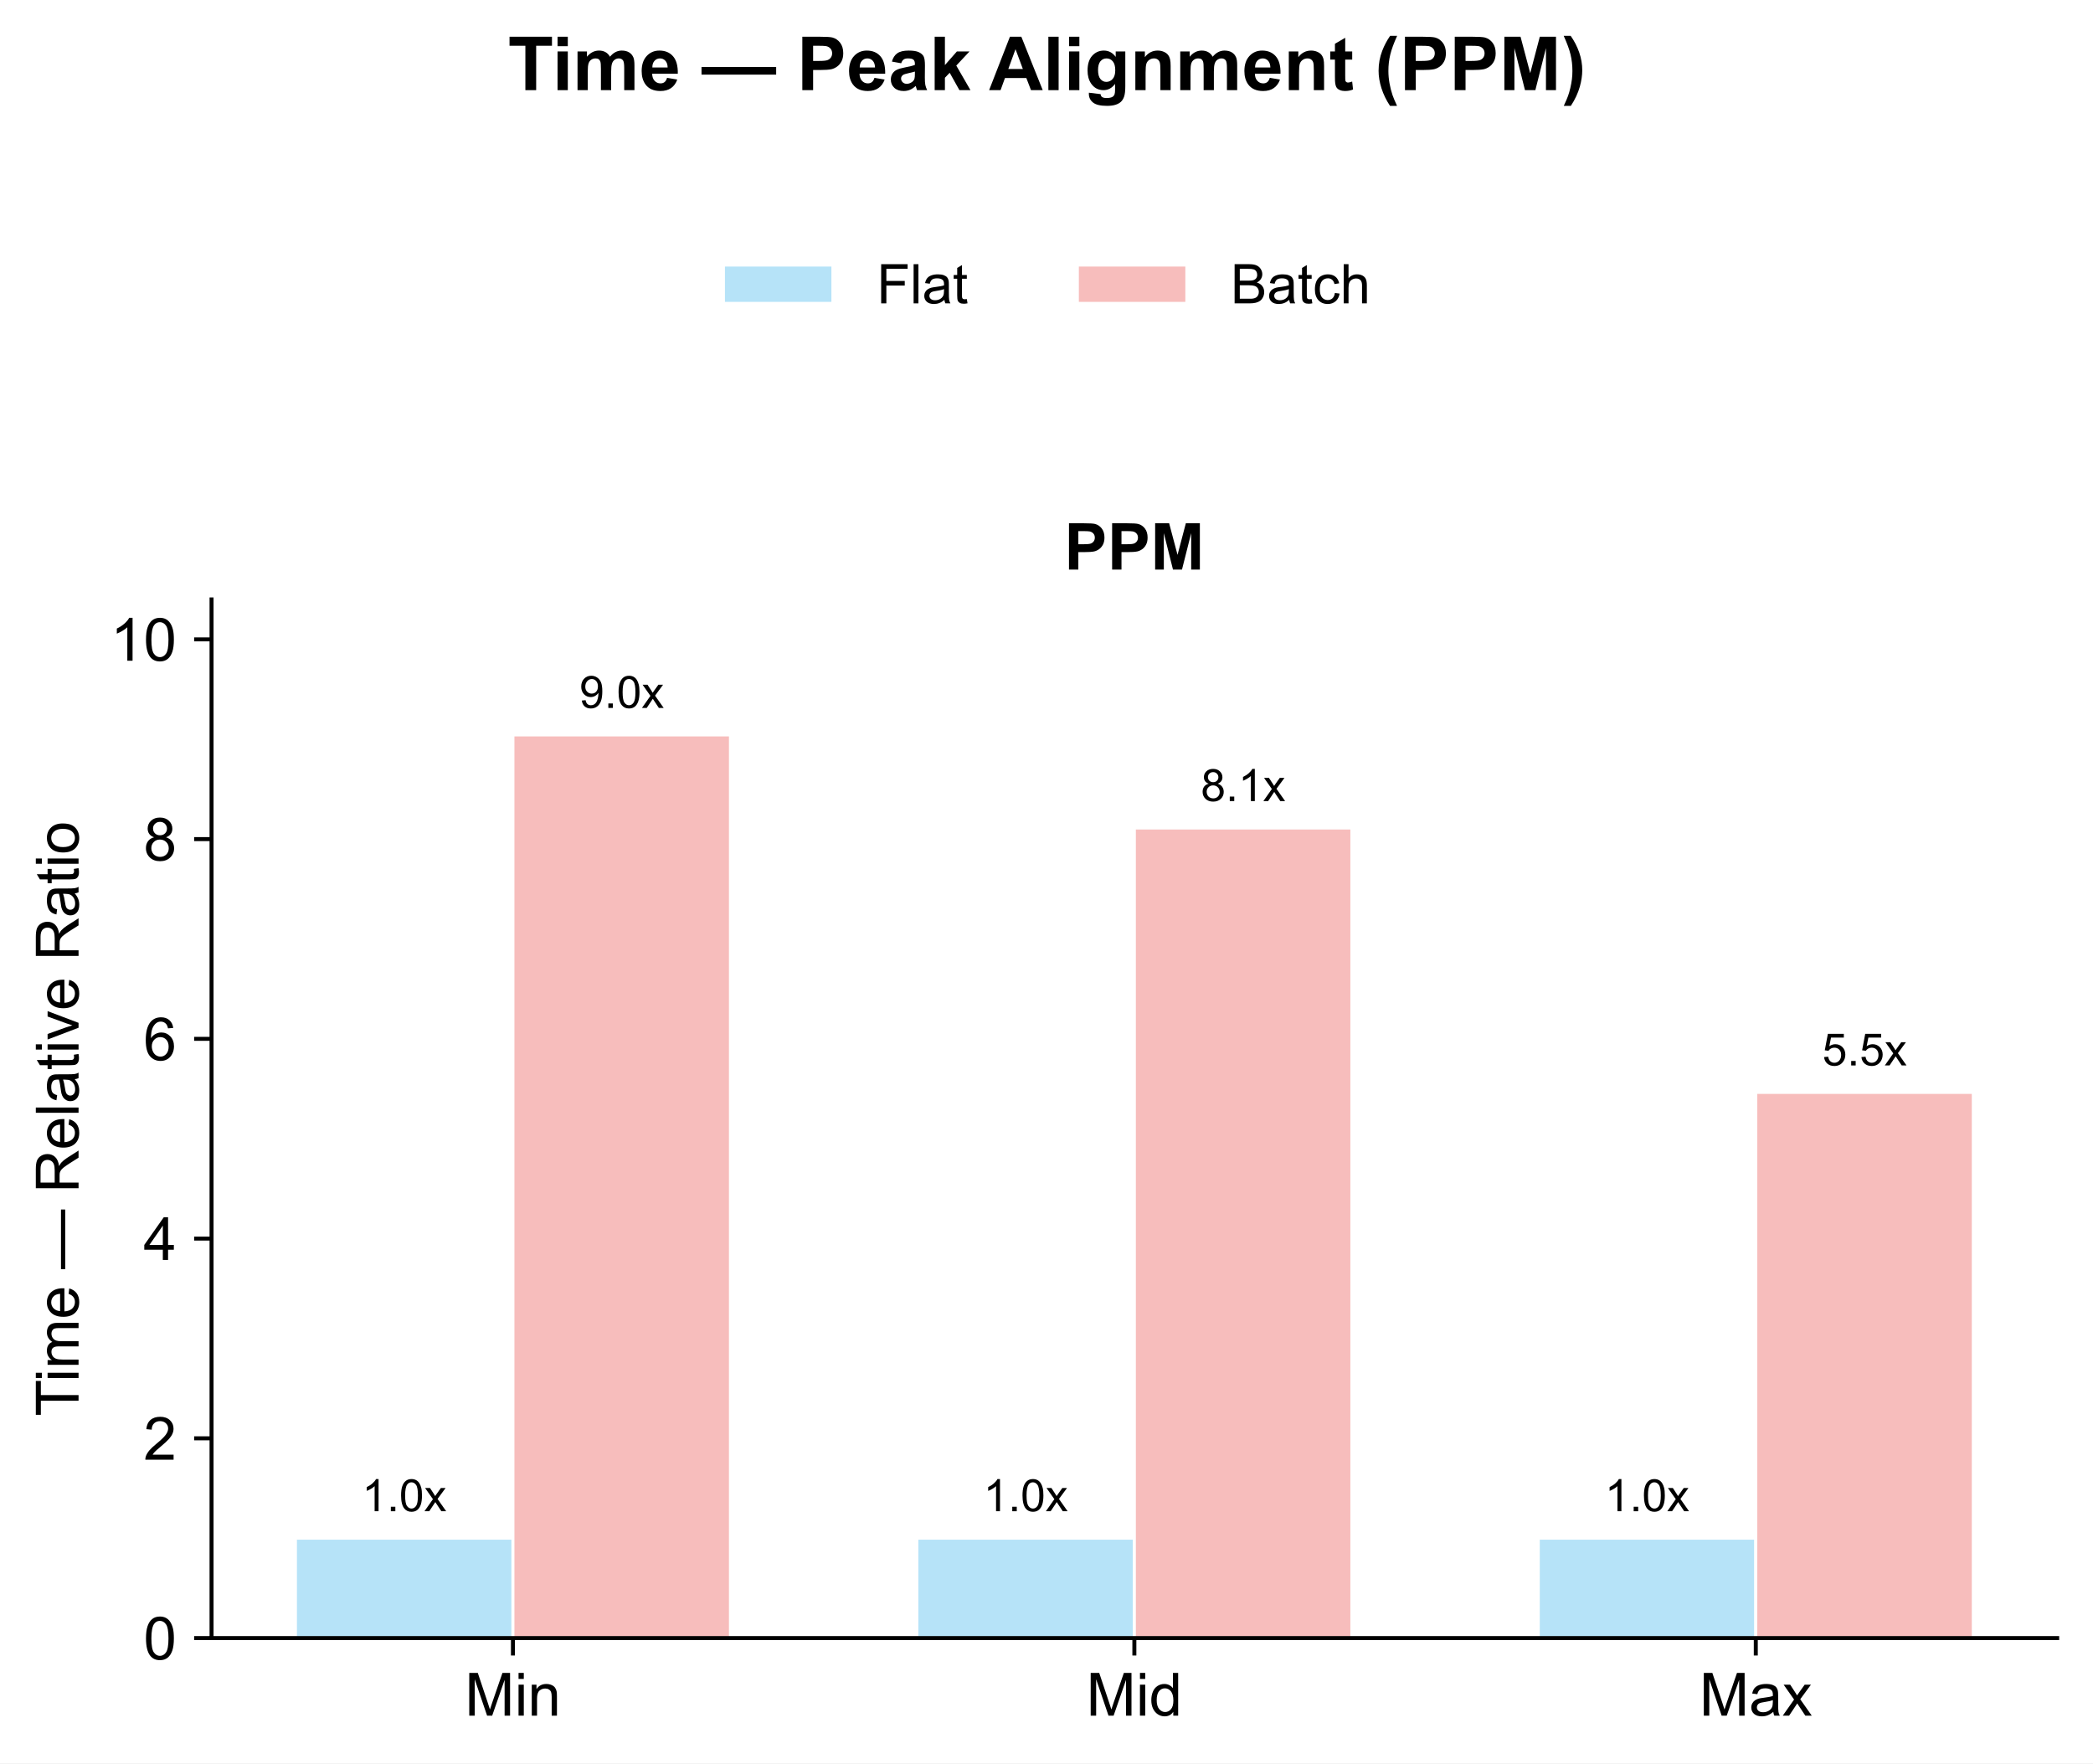
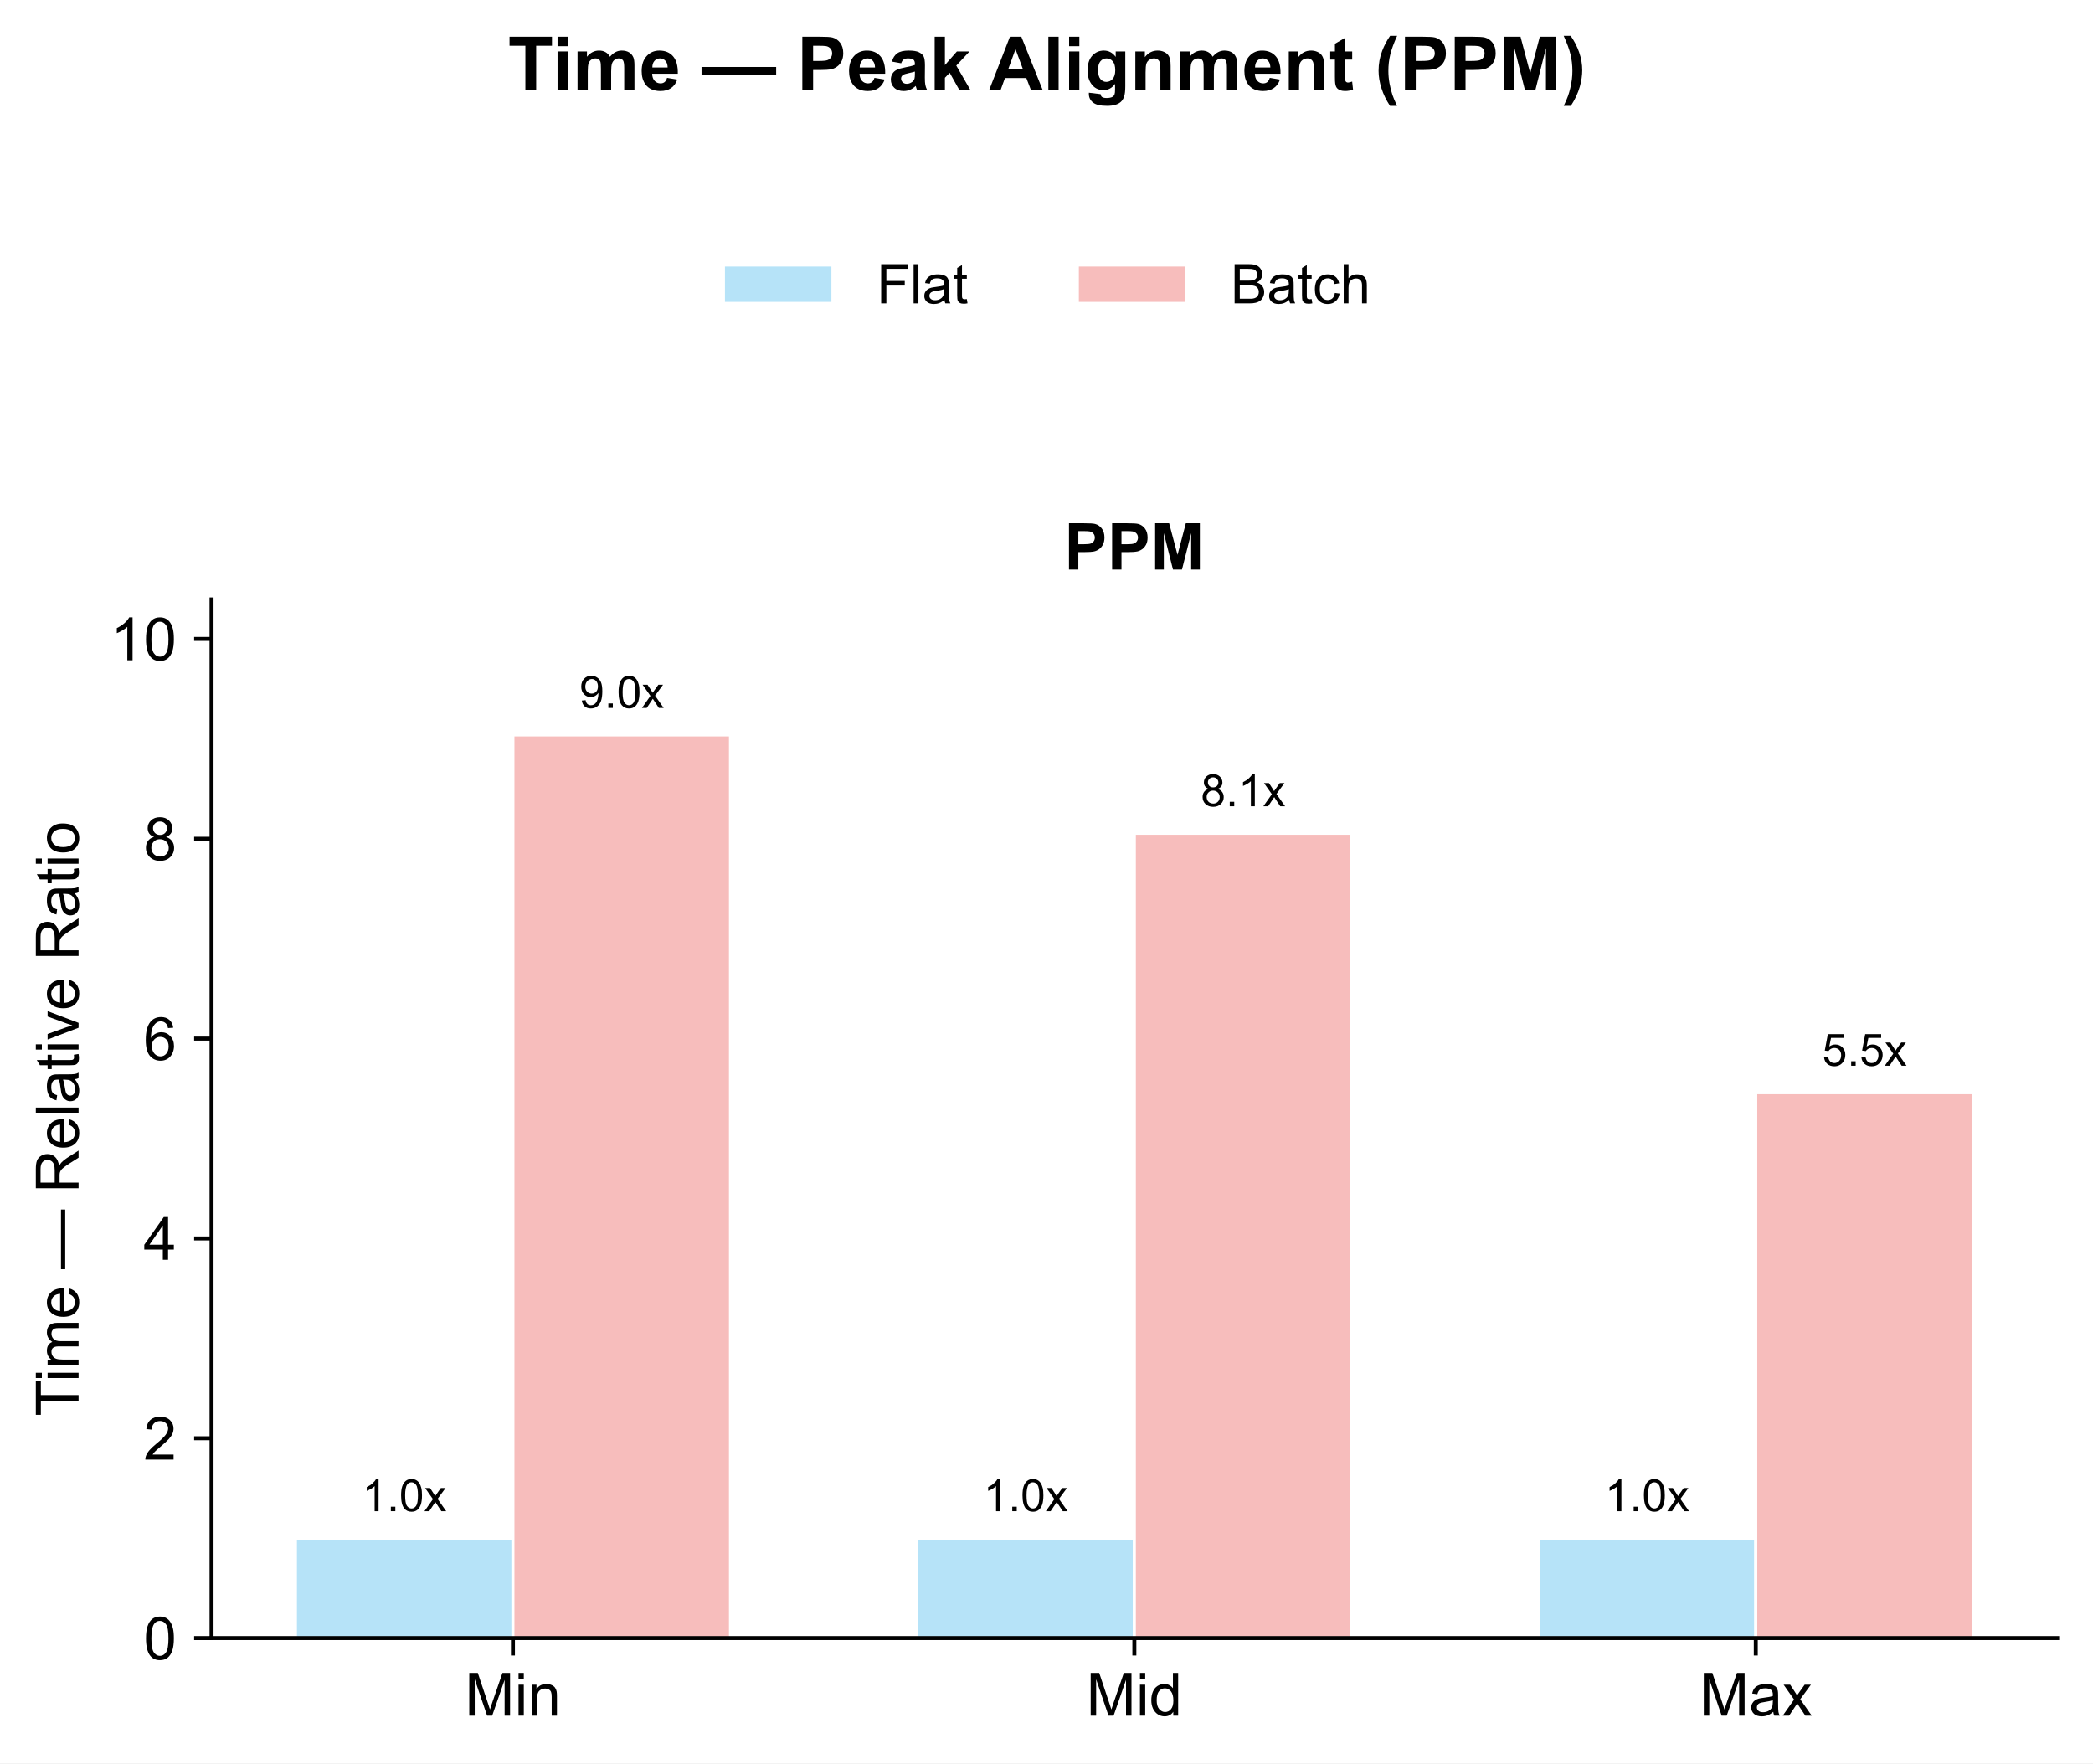
<svg xmlns="http://www.w3.org/2000/svg" xmlns:xlink="http://www.w3.org/1999/xlink" width="420.681pt" height="354.414pt" viewBox="0 0 420.681 354.414" version="1.1">
  <defs>
    <style type="text/css">*{stroke-linejoin: round; stroke-linecap: butt}</style>
  </defs>
  <g id="figure_1">
    <g id="patch_1">
      <path d="M 0 354.414  L 420.681 354.414  L 420.681 0  L 0 0  z " style="fill: #ffffff" />
    </g>
    <g id="axes_1">
      <g id="patch_2">
        <path d="M 42.521 329.24  L 413.481 329.24  L 413.481 120.48  L 42.521 120.48  z " style="fill: #ffffff" />
      </g>
      <g id="patch_3">
-         <path d="M 59.382 329.24  L 103.098 329.24  L 103.098 309.167  L 59.382 309.167  z " clip-path="url(#p7bfd9e60dd)" style="fill: #b6e3f8; stroke: #ffffff; stroke-width: 0.6; stroke-linejoin: miter" />
+         <path d="M 59.382 329.24  L 103.098 329.24  L 103.098 309.158  L 59.382 309.158  z " clip-path="url(#pc6e55308ce)" style="fill: #b6e3f8; stroke: #ffffff; stroke-width: 0.6; stroke-linejoin: miter" />
      </g>
      <g id="patch_4">
-         <path d="M 184.285 329.24  L 228.001 329.24  L 228.001 309.167  L 184.285 309.167  z " clip-path="url(#p7bfd9e60dd)" style="fill: #b6e3f8; stroke: #ffffff; stroke-width: 0.6; stroke-linejoin: miter" />
+         <path d="M 184.285 329.24  L 228.001 329.24  L 228.001 309.158  L 184.285 309.158  z " clip-path="url(#pc6e55308ce)" style="fill: #b6e3f8; stroke: #ffffff; stroke-width: 0.6; stroke-linejoin: miter" />
      </g>
      <g id="patch_5">
-         <path d="M 309.187 329.24  L 352.903 329.24  L 352.903 309.167  L 309.187 309.167  z " clip-path="url(#p7bfd9e60dd)" style="fill: #b6e3f8; stroke: #ffffff; stroke-width: 0.6; stroke-linejoin: miter" />
+         <path d="M 309.187 329.24  L 352.903 329.24  L 352.903 309.158  L 309.187 309.158  z " clip-path="url(#pc6e55308ce)" style="fill: #b6e3f8; stroke: #ffffff; stroke-width: 0.6; stroke-linejoin: miter" />
      </g>
      <g id="patch_6">
-         <path d="M 103.098 329.24  L 146.814 329.24  L 146.814 147.71  L 103.098 147.71  z " clip-path="url(#p7bfd9e60dd)" style="fill: #f7bdbc; stroke: #ffffff; stroke-width: 0.6; stroke-linejoin: miter" />
+         <path d="M 103.098 329.24  L 146.814 329.24  L 146.814 147.71  L 103.098 147.71  z " clip-path="url(#pc6e55308ce)" style="fill: #f7bdbc; stroke: #ffffff; stroke-width: 0.6; stroke-linejoin: miter" />
      </g>
      <g id="patch_7">
-         <path d="M 228.001 329.24  L 271.716 329.24  L 271.716 166.429  L 228.001 166.429  z " clip-path="url(#p7bfd9e60dd)" style="fill: #f7bdbc; stroke: #ffffff; stroke-width: 0.6; stroke-linejoin: miter" />
+         <path d="M 228.001 329.24  L 271.716 329.24  L 271.716 167.477  L 228.001 167.477  z " clip-path="url(#pc6e55308ce)" style="fill: #f7bdbc; stroke: #ffffff; stroke-width: 0.6; stroke-linejoin: miter" />
      </g>
      <g id="patch_8">
-         <path d="M 352.903 329.24  L 396.619 329.24  L 396.619 219.568  L 352.903 219.568  z " clip-path="url(#p7bfd9e60dd)" style="fill: #f7bdbc; stroke: #ffffff; stroke-width: 0.6; stroke-linejoin: miter" />
+         <path d="M 352.903 329.24  L 396.619 329.24  L 396.619 219.62  L 352.903 219.62  z " clip-path="url(#pc6e55308ce)" style="fill: #f7bdbc; stroke: #ffffff; stroke-width: 0.6; stroke-linejoin: miter" />
      </g>
      <g id="matplotlib.axis_1">
        <g id="xtick_1">
          <g id="line2d_1">
            <defs>
-               <path id="m23923e0c56" d="M 0 0  L 0 3.5  " style="stroke: #000000; stroke-width: 0.8" />
+               <path id="m4c2bc9ad09" d="M 0 0  L 0 3.5  " style="stroke: #000000; stroke-width: 0.8" />
            </defs>
            <g>
-               <use xlink:href="#m23923e0c56" x="103.098" y="329.24" style="stroke: #000000; stroke-width: 0.8" />
+               <use xlink:href="#m4c2bc9ad09" x="103.098" y="329.24" style="stroke: #000000; stroke-width: 0.8" />
            </g>
          </g>
          <g id="text_1">
            <g transform="translate(93.43077 344.8294) scale(0.12 -0.12)">
              <defs>
                <path id="ArialMT-4d" d="M 475 0  L 475 4581  L 1388 4581  L 2472 1338  Q 2622 884 2691 659  Q 2769 909 2934 1394  L 4031 4581  L 4847 4581  L 4847 0  L 4263 0  L 4263 3834  L 2931 0  L 2384 0  L 1059 3900  L 1059 0  L 475 0  z " transform="scale(0.015625)" />
                <path id="ArialMT-69" d="M 425 3934  L 425 4581  L 988 4581  L 988 3934  L 425 3934  z M 425 0  L 425 3319  L 988 3319  L 988 0  L 425 0  z " transform="scale(0.015625)" />
                <path id="ArialMT-6e" d="M 422 0  L 422 3319  L 928 3319  L 928 2847  Q 1294 3394 1984 3394  Q 2284 3394 2536 3286  Q 2788 3178 2913 3003  Q 3038 2828 3088 2588  Q 3119 2431 3119 2041  L 3119 0  L 2556 0  L 2556 2019  Q 2556 2363 2490 2533  Q 2425 2703 2258 2804  Q 2091 2906 1866 2906  Q 1506 2906 1245 2678  Q 984 2450 984 1813  L 984 0  L 422 0  z " transform="scale(0.015625)" />
              </defs>
              <use xlink:href="#ArialMT-4d" />
              <use xlink:href="#ArialMT-69" transform="translate(83.30078 0)" />
              <use xlink:href="#ArialMT-6e" transform="translate(105.5176 0)" />
            </g>
          </g>
        </g>
        <g id="xtick_2">
          <g id="line2d_2">
            <g>
-               <use xlink:href="#m23923e0c56" x="228.001" y="329.24" style="stroke: #000000; stroke-width: 0.8" />
+               <use xlink:href="#m4c2bc9ad09" x="228.001" y="329.24" style="stroke: #000000; stroke-width: 0.8" />
            </g>
          </g>
          <g id="text_2">
            <g transform="translate(218.3331 344.8294) scale(0.12 -0.12)">
              <defs>
                <path id="ArialMT-64" d="M 2575 0  L 2575 419  Q 2259 -75 1647 -75  Q 1250 -75 917 144  Q 584 363 401 755  Q 219 1147 219 1656  Q 219 2153 384 2558  Q 550 2963 881 3178  Q 1213 3394 1622 3394  Q 1922 3394 2156 3267  Q 2391 3141 2538 2938  L 2538 4581  L 3097 4581  L 3097 0  L 2575 0  z M 797 1656  Q 797 1019 1065 703  Q 1334 388 1700 388  Q 2069 388 2326 689  Q 2584 991 2584 1609  Q 2584 2291 2321 2609  Q 2059 2928 1675 2928  Q 1300 2928 1048 2622  Q 797 2316 797 1656  z " transform="scale(0.015625)" />
              </defs>
              <use xlink:href="#ArialMT-4d" />
              <use xlink:href="#ArialMT-69" transform="translate(83.30078 0)" />
              <use xlink:href="#ArialMT-64" transform="translate(105.5176 0)" />
            </g>
          </g>
        </g>
        <g id="xtick_3">
          <g id="line2d_3">
            <g>
-               <use xlink:href="#m23923e0c56" x="352.903" y="329.24" style="stroke: #000000; stroke-width: 0.8" />
+               <use xlink:href="#m4c2bc9ad09" x="352.903" y="329.24" style="stroke: #000000; stroke-width: 0.8" />
            </g>
          </g>
          <g id="text_3">
            <g transform="translate(341.5686 344.8294) scale(0.12 -0.12)">
              <defs>
                <path id="ArialMT-61" d="M 2588 409  Q 2275 144 1986 34  Q 1697 -75 1366 -75  Q 819 -75 525 192  Q 231 459 231 875  Q 231 1119 342 1320  Q 453 1522 633 1644  Q 813 1766 1038 1828  Q 1203 1872 1538 1913  Q 2219 1994 2541 2106  Q 2544 2222 2544 2253  Q 2544 2597 2384 2738  Q 2169 2928 1744 2928  Q 1347 2928 1158 2789  Q 969 2650 878 2297  L 328 2372  Q 403 2725 575 2942  Q 747 3159 1072 3276  Q 1397 3394 1825 3394  Q 2250 3394 2515 3294  Q 2781 3194 2906 3042  Q 3031 2891 3081 2659  Q 3109 2516 3109 2141  L 3109 1391  Q 3109 606 3145 398  Q 3181 191 3288 0  L 2700 0  Q 2613 175 2588 409  z M 2541 1666  Q 2234 1541 1622 1453  Q 1275 1403 1131 1340  Q 988 1278 909 1158  Q 831 1038 831 891  Q 831 666 1001 516  Q 1172 366 1500 366  Q 1825 366 2078 508  Q 2331 650 2450 897  Q 2541 1088 2541 1459  L 2541 1666  z " transform="scale(0.015625)" />
                <path id="ArialMT-78" d="M 47 0  L 1259 1725  L 138 3319  L 841 3319  L 1350 2541  Q 1494 2319 1581 2169  Q 1719 2375 1834 2534  L 2394 3319  L 3066 3319  L 1919 1756  L 3153 0  L 2463 0  L 1781 1031  L 1600 1309  L 728 0  L 47 0  z " transform="scale(0.015625)" />
              </defs>
              <use xlink:href="#ArialMT-4d" />
              <use xlink:href="#ArialMT-61" transform="translate(83.30078 0)" />
              <use xlink:href="#ArialMT-78" transform="translate(138.916 0)" />
            </g>
          </g>
        </g>
      </g>
      <g id="matplotlib.axis_2">
        <g id="ytick_1">
          <g id="line2d_4">
            <defs>
-               <path id="m616339061f" d="M 0 0  L -3.5 0  " style="stroke: #000000; stroke-width: 0.8" />
+               <path id="m2a55f8ba8a" d="M 0 0  L -3.5 0  " style="stroke: #000000; stroke-width: 0.8" />
            </defs>
            <g>
-               <use xlink:href="#m616339061f" x="42.521" y="329.24" style="stroke: #000000; stroke-width: 0.8" />
+               <use xlink:href="#m2a55f8ba8a" x="42.521" y="329.24" style="stroke: #000000; stroke-width: 0.8" />
            </g>
          </g>
          <g id="text_4">
            <g transform="translate(28.8475 333.5347) scale(0.12 -0.12)">
              <defs>
                <path id="ArialMT-30" d="M 266 2259  Q 266 3072 433 3567  Q 600 4063 929 4331  Q 1259 4600 1759 4600  Q 2128 4600 2406 4451  Q 2684 4303 2865 4023  Q 3047 3744 3150 3342  Q 3253 2941 3253 2259  Q 3253 1453 3087 958  Q 2922 463 2592 192  Q 2263 -78 1759 -78  Q 1097 -78 719 397  Q 266 969 266 2259  z M 844 2259  Q 844 1131 1108 757  Q 1372 384 1759 384  Q 2147 384 2411 759  Q 2675 1134 2675 2259  Q 2675 3391 2411 3762  Q 2147 4134 1753 4134  Q 1366 4134 1134 3806  Q 844 3388 844 2259  z " transform="scale(0.015625)" />
              </defs>
              <use xlink:href="#ArialMT-30" />
            </g>
          </g>
        </g>
        <g id="ytick_2">
          <g id="line2d_5">
            <g>
-               <use xlink:href="#m616339061f" x="42.521" y="289.093" style="stroke: #000000; stroke-width: 0.8" />
+               <use xlink:href="#m2a55f8ba8a" x="42.521" y="289.075" style="stroke: #000000; stroke-width: 0.8" />
            </g>
          </g>
          <g id="text_5">
-             <g transform="translate(28.8475 293.388) scale(0.12 -0.12)">
+             <g transform="translate(28.8475 293.3701) scale(0.12 -0.12)">
              <defs>
                <path id="ArialMT-32" d="M 3222 541  L 3222 0  L 194 0  Q 188 203 259 391  Q 375 700 629 1000  Q 884 1300 1366 1694  Q 2113 2306 2375 2664  Q 2638 3022 2638 3341  Q 2638 3675 2398 3904  Q 2159 4134 1775 4134  Q 1369 4134 1125 3890  Q 881 3647 878 3216  L 300 3275  Q 359 3922 746 4261  Q 1134 4600 1788 4600  Q 2447 4600 2831 4234  Q 3216 3869 3216 3328  Q 3216 3053 3103 2787  Q 2991 2522 2730 2228  Q 2469 1934 1863 1422  Q 1356 997 1212 845  Q 1069 694 975 541  L 3222 541  z " transform="scale(0.015625)" />
              </defs>
              <use xlink:href="#ArialMT-32" />
            </g>
          </g>
        </g>
        <g id="ytick_3">
          <g id="line2d_6">
            <g>
-               <use xlink:href="#m616339061f" x="42.521" y="248.947" style="stroke: #000000; stroke-width: 0.8" />
+               <use xlink:href="#m2a55f8ba8a" x="42.521" y="248.911" style="stroke: #000000; stroke-width: 0.8" />
            </g>
          </g>
          <g id="text_6">
-             <g transform="translate(28.8475 253.2412) scale(0.12 -0.12)">
+             <g transform="translate(28.8475 253.2056) scale(0.12 -0.12)">
              <defs>
                <path id="ArialMT-34" d="M 2069 0  L 2069 1097  L 81 1097  L 81 1613  L 2172 4581  L 2631 4581  L 2631 1613  L 3250 1613  L 3250 1097  L 2631 1097  L 2631 0  L 2069 0  z M 2069 1613  L 2069 3678  L 634 1613  L 2069 1613  z " transform="scale(0.015625)" />
              </defs>
              <use xlink:href="#ArialMT-34" />
            </g>
          </g>
        </g>
        <g id="ytick_4">
          <g id="line2d_7">
            <g>
-               <use xlink:href="#m616339061f" x="42.521" y="208.8" style="stroke: #000000; stroke-width: 0.8" />
+               <use xlink:href="#m2a55f8ba8a" x="42.521" y="208.746" style="stroke: #000000; stroke-width: 0.8" />
            </g>
          </g>
          <g id="text_7">
-             <g transform="translate(28.8475 213.0945) scale(0.12 -0.12)">
+             <g transform="translate(28.8475 213.0411) scale(0.12 -0.12)">
              <defs>
                <path id="ArialMT-36" d="M 3184 3459  L 2625 3416  Q 2550 3747 2413 3897  Q 2184 4138 1850 4138  Q 1581 4138 1378 3988  Q 1113 3794 959 3422  Q 806 3050 800 2363  Q 1003 2672 1297 2822  Q 1591 2972 1913 2972  Q 2475 2972 2870 2558  Q 3266 2144 3266 1488  Q 3266 1056 3080 686  Q 2894 316 2569 119  Q 2244 -78 1831 -78  Q 1128 -78 684 439  Q 241 956 241 2144  Q 241 3472 731 4075  Q 1159 4600 1884 4600  Q 2425 4600 2770 4297  Q 3116 3994 3184 3459  z M 888 1484  Q 888 1194 1011 928  Q 1134 663 1356 523  Q 1578 384 1822 384  Q 2178 384 2434 671  Q 2691 959 2691 1453  Q 2691 1928 2437 2201  Q 2184 2475 1800 2475  Q 1419 2475 1153 2201  Q 888 1928 888 1484  z " transform="scale(0.015625)" />
              </defs>
              <use xlink:href="#ArialMT-36" />
            </g>
          </g>
        </g>
        <g id="ytick_5">
          <g id="line2d_8">
            <g>
-               <use xlink:href="#m616339061f" x="42.521" y="168.653" style="stroke: #000000; stroke-width: 0.8" />
+               <use xlink:href="#m2a55f8ba8a" x="42.521" y="168.582" style="stroke: #000000; stroke-width: 0.8" />
            </g>
          </g>
          <g id="text_8">
-             <g transform="translate(28.8475 172.9477) scale(0.12 -0.12)">
+             <g transform="translate(28.8475 172.8765) scale(0.12 -0.12)">
              <defs>
                <path id="ArialMT-38" d="M 1131 2484  Q 781 2613 612 2850  Q 444 3088 444 3419  Q 444 3919 803 4259  Q 1163 4600 1759 4600  Q 2359 4600 2725 4251  Q 3091 3903 3091 3403  Q 3091 3084 2923 2848  Q 2756 2613 2416 2484  Q 2838 2347 3058 2040  Q 3278 1734 3278 1309  Q 3278 722 2862 322  Q 2447 -78 1769 -78  Q 1091 -78 675 323  Q 259 725 259 1325  Q 259 1772 486 2073  Q 713 2375 1131 2484  z M 1019 3438  Q 1019 3113 1228 2906  Q 1438 2700 1772 2700  Q 2097 2700 2305 2904  Q 2513 3109 2513 3406  Q 2513 3716 2298 3927  Q 2084 4138 1766 4138  Q 1444 4138 1231 3931  Q 1019 3725 1019 3438  z M 838 1322  Q 838 1081 952 856  Q 1066 631 1291 507  Q 1516 384 1775 384  Q 2178 384 2440 643  Q 2703 903 2703 1303  Q 2703 1709 2433 1975  Q 2163 2241 1756 2241  Q 1359 2241 1098 1978  Q 838 1716 838 1322  z " transform="scale(0.015625)" />
              </defs>
              <use xlink:href="#ArialMT-38" />
            </g>
          </g>
        </g>
        <g id="ytick_6">
          <g id="line2d_9">
            <g>
-               <use xlink:href="#m616339061f" x="42.521" y="128.506" style="stroke: #000000; stroke-width: 0.8" />
+               <use xlink:href="#m2a55f8ba8a" x="42.521" y="128.417" style="stroke: #000000; stroke-width: 0.8" />
            </g>
          </g>
          <g id="text_9">
-             <g transform="translate(22.17438 132.801) scale(0.12 -0.12)">
+             <g transform="translate(22.17438 132.712) scale(0.12 -0.12)">
              <defs>
                <path id="ArialMT-31" d="M 2384 0  L 1822 0  L 1822 3584  Q 1619 3391 1289 3197  Q 959 3003 697 2906  L 697 3450  Q 1169 3672 1522 3987  Q 1875 4303 2022 4600  L 2384 4600  L 2384 0  z " transform="scale(0.015625)" />
              </defs>
              <use xlink:href="#ArialMT-31" />
              <use xlink:href="#ArialMT-30" transform="translate(55.61523 0)" />
            </g>
          </g>
        </g>
        <g id="text_10">
          <g transform="translate(15.78937 284.65) rotate(-90) scale(0.12 -0.12)">
            <defs>
              <path id="ArialMT-54" d="M 1659 0  L 1659 4041  L 150 4041  L 150 4581  L 3781 4581  L 3781 4041  L 2266 4041  L 2266 0  L 1659 0  z " transform="scale(0.015625)" />
              <path id="ArialMT-6d" d="M 422 0  L 422 3319  L 925 3319  L 925 2853  Q 1081 3097 1340 3245  Q 1600 3394 1931 3394  Q 2300 3394 2536 3241  Q 2772 3088 2869 2813  Q 3263 3394 3894 3394  Q 4388 3394 4653 3120  Q 4919 2847 4919 2278  L 4919 0  L 4359 0  L 4359 2091  Q 4359 2428 4304 2576  Q 4250 2725 4106 2815  Q 3963 2906 3769 2906  Q 3419 2906 3187 2673  Q 2956 2441 2956 1928  L 2956 0  L 2394 0  L 2394 2156  Q 2394 2531 2256 2718  Q 2119 2906 1806 2906  Q 1569 2906 1367 2781  Q 1166 2656 1075 2415  Q 984 2175 984 1722  L 984 0  L 422 0  z " transform="scale(0.015625)" />
              <path id="ArialMT-65" d="M 2694 1069  L 3275 997  Q 3138 488 2766 206  Q 2394 -75 1816 -75  Q 1088 -75 661 373  Q 234 822 234 1631  Q 234 2469 665 2931  Q 1097 3394 1784 3394  Q 2450 3394 2872 2941  Q 3294 2488 3294 1666  Q 3294 1616 3291 1516  L 816 1516  Q 847 969 1125 678  Q 1403 388 1819 388  Q 2128 388 2347 550  Q 2566 713 2694 1069  z M 847 1978  L 2700 1978  Q 2663 2397 2488 2606  Q 2219 2931 1791 2931  Q 1403 2931 1139 2672  Q 875 2413 847 1978  z " transform="scale(0.015625)" />
              <path id="ArialMT-20" transform="scale(0.015625)" />
              <path id="ArialMT-2014" d="M 0 1431  L 0 1884  L 6400 1884  L 6400 1431  L 0 1431  z " transform="scale(0.015625)" />
              <path id="ArialMT-52" d="M 503 0  L 503 4581  L 2534 4581  Q 3147 4581 3465 4457  Q 3784 4334 3975 4021  Q 4166 3709 4166 3331  Q 4166 2844 3850 2509  Q 3534 2175 2875 2084  Q 3116 1969 3241 1856  Q 3506 1613 3744 1247  L 4541 0  L 3778 0  L 3172 953  Q 2906 1366 2734 1584  Q 2563 1803 2427 1890  Q 2291 1978 2150 2013  Q 2047 2034 1813 2034  L 1109 2034  L 1109 0  L 503 0  z M 1109 2559  L 2413 2559  Q 2828 2559 3062 2645  Q 3297 2731 3419 2920  Q 3541 3109 3541 3331  Q 3541 3656 3305 3865  Q 3069 4075 2559 4075  L 1109 4075  L 1109 2559  z " transform="scale(0.015625)" />
              <path id="ArialMT-6c" d="M 409 0  L 409 4581  L 972 4581  L 972 0  L 409 0  z " transform="scale(0.015625)" />
              <path id="ArialMT-74" d="M 1650 503  L 1731 6  Q 1494 -44 1306 -44  Q 1000 -44 831 53  Q 663 150 594 308  Q 525 466 525 972  L 525 2881  L 113 2881  L 113 3319  L 525 3319  L 525 4141  L 1084 4478  L 1084 3319  L 1650 3319  L 1650 2881  L 1084 2881  L 1084 941  Q 1084 700 1114 631  Q 1144 563 1211 522  Q 1278 481 1403 481  Q 1497 481 1650 503  z " transform="scale(0.015625)" />
              <path id="ArialMT-76" d="M 1344 0  L 81 3319  L 675 3319  L 1388 1331  Q 1503 1009 1600 663  Q 1675 925 1809 1294  L 2547 3319  L 3125 3319  L 1869 0  L 1344 0  z " transform="scale(0.015625)" />
              <path id="ArialMT-6f" d="M 213 1659  Q 213 2581 725 3025  Q 1153 3394 1769 3394  Q 2453 3394 2887 2945  Q 3322 2497 3322 1706  Q 3322 1066 3130 698  Q 2938 331 2570 128  Q 2203 -75 1769 -75  Q 1072 -75 642 372  Q 213 819 213 1659  z M 791 1659  Q 791 1022 1069 705  Q 1347 388 1769 388  Q 2188 388 2466 706  Q 2744 1025 2744 1678  Q 2744 2294 2464 2611  Q 2184 2928 1769 2928  Q 1347 2928 1069 2612  Q 791 2297 791 1659  z " transform="scale(0.015625)" />
            </defs>
            <use xlink:href="#ArialMT-54" />
            <use xlink:href="#ArialMT-69" transform="translate(57.33398 0)" />
            <use xlink:href="#ArialMT-6d" transform="translate(79.55078 0)" />
            <use xlink:href="#ArialMT-65" transform="translate(162.8516 0)" />
            <use xlink:href="#ArialMT-20" transform="translate(218.4668 0)" />
            <use xlink:href="#ArialMT-2014" transform="translate(246.25 0)" />
            <use xlink:href="#ArialMT-20" transform="translate(346.25 0)" />
            <use xlink:href="#ArialMT-52" transform="translate(374.0332 0)" />
            <use xlink:href="#ArialMT-65" transform="translate(446.25 0)" />
            <use xlink:href="#ArialMT-6c" transform="translate(501.8652 0)" />
            <use xlink:href="#ArialMT-61" transform="translate(524.082 0)" />
            <use xlink:href="#ArialMT-74" transform="translate(579.6973 0)" />
            <use xlink:href="#ArialMT-69" transform="translate(607.4805 0)" />
            <use xlink:href="#ArialMT-76" transform="translate(629.6973 0)" />
            <use xlink:href="#ArialMT-65" transform="translate(679.6973 0)" />
            <use xlink:href="#ArialMT-20" transform="translate(735.3125 0)" />
            <use xlink:href="#ArialMT-52" transform="translate(763.0957 0)" />
            <use xlink:href="#ArialMT-61" transform="translate(835.3125 0)" />
            <use xlink:href="#ArialMT-74" transform="translate(890.9277 0)" />
            <use xlink:href="#ArialMT-69" transform="translate(918.7109 0)" />
            <use xlink:href="#ArialMT-6f" transform="translate(940.9277 0)" />
          </g>
        </g>
      </g>
      <g id="patch_9">
        <path d="M 42.521 329.24  L 42.521 120.48  " style="fill: none; stroke: #000000; stroke-width: 0.8; stroke-linejoin: miter; stroke-linecap: square" />
      </g>
      <g id="patch_10">
        <path d="M 42.521 329.24  L 413.481 329.24  " style="fill: none; stroke: #000000; stroke-width: 0.8; stroke-linejoin: miter; stroke-linecap: square" />
      </g>
      <g id="text_11">
-         <g transform="translate(72.73536 303.7473) scale(0.09 -0.09)">
+         <g transform="translate(72.73536 303.7384) scale(0.09 -0.09)">
          <defs>
            <path id="ArialMT-2e" d="M 581 0  L 581 641  L 1222 641  L 1222 0  L 581 0  z " transform="scale(0.015625)" />
          </defs>
          <use xlink:href="#ArialMT-31" />
          <use xlink:href="#ArialMT-2e" transform="translate(55.61523 0)" />
          <use xlink:href="#ArialMT-30" transform="translate(83.39844 0)" />
          <use xlink:href="#ArialMT-78" transform="translate(139.0137 0)" />
        </g>
      </g>
      <g id="text_12">
-         <g transform="translate(197.6377 303.7473) scale(0.09 -0.09)">
+         <g transform="translate(197.6377 303.7384) scale(0.09 -0.09)">
          <use xlink:href="#ArialMT-31" />
          <use xlink:href="#ArialMT-2e" transform="translate(55.61523 0)" />
          <use xlink:href="#ArialMT-30" transform="translate(83.39844 0)" />
          <use xlink:href="#ArialMT-78" transform="translate(139.0137 0)" />
        </g>
      </g>
      <g id="text_13">
-         <g transform="translate(322.5401 303.7473) scale(0.09 -0.09)">
+         <g transform="translate(322.5401 303.7384) scale(0.09 -0.09)">
          <use xlink:href="#ArialMT-31" />
          <use xlink:href="#ArialMT-2e" transform="translate(55.61523 0)" />
          <use xlink:href="#ArialMT-30" transform="translate(83.39844 0)" />
          <use xlink:href="#ArialMT-78" transform="translate(139.0137 0)" />
        </g>
      </g>
      <g id="text_14">
        <g transform="translate(116.4512 142.2902) scale(0.09 -0.09)">
          <defs>
            <path id="ArialMT-39" d="M 350 1059  L 891 1109  Q 959 728 1153 556  Q 1347 384 1650 384  Q 1909 384 2104 503  Q 2300 622 2425 820  Q 2550 1019 2634 1356  Q 2719 1694 2719 2044  Q 2719 2081 2716 2156  Q 2547 1888 2255 1720  Q 1963 1553 1622 1553  Q 1053 1553 659 1965  Q 266 2378 266 3053  Q 266 3750 677 4175  Q 1088 4600 1706 4600  Q 2153 4600 2523 4359  Q 2894 4119 3086 3673  Q 3278 3228 3278 2384  Q 3278 1506 3087 986  Q 2897 466 2520 194  Q 2144 -78 1638 -78  Q 1100 -78 759 220  Q 419 519 350 1059  z M 2653 3081  Q 2653 3566 2395 3850  Q 2138 4134 1775 4134  Q 1400 4134 1122 3828  Q 844 3522 844 3034  Q 844 2597 1108 2323  Q 1372 2050 1759 2050  Q 2150 2050 2401 2323  Q 2653 2597 2653 3081  z " transform="scale(0.015625)" />
          </defs>
          <use xlink:href="#ArialMT-39" />
          <use xlink:href="#ArialMT-2e" transform="translate(55.61523 0)" />
          <use xlink:href="#ArialMT-30" transform="translate(83.39844 0)" />
          <use xlink:href="#ArialMT-78" transform="translate(139.0137 0)" />
        </g>
      </g>
      <g id="text_15">
-         <g transform="translate(241.3535 161.01) scale(0.09 -0.09)">
+         <g transform="translate(241.3535 162.0577) scale(0.09 -0.09)">
          <use xlink:href="#ArialMT-38" />
          <use xlink:href="#ArialMT-2e" transform="translate(55.61523 0)" />
          <use xlink:href="#ArialMT-31" transform="translate(83.39844 0)" />
          <use xlink:href="#ArialMT-78" transform="translate(139.0137 0)" />
        </g>
      </g>
      <g id="text_16">
-         <g transform="translate(366.2559 214.1484) scale(0.09 -0.09)">
+         <g transform="translate(366.2559 214.2009) scale(0.09 -0.09)">
          <defs>
            <path id="ArialMT-35" d="M 266 1200  L 856 1250  Q 922 819 1161 601  Q 1400 384 1738 384  Q 2144 384 2425 690  Q 2706 997 2706 1503  Q 2706 1984 2436 2262  Q 2166 2541 1728 2541  Q 1456 2541 1237 2417  Q 1019 2294 894 2097  L 366 2166  L 809 4519  L 3088 4519  L 3088 3981  L 1259 3981  L 1013 2750  Q 1425 3038 1878 3038  Q 2478 3038 2890 2622  Q 3303 2206 3303 1553  Q 3303 931 2941 478  Q 2500 -78 1738 -78  Q 1113 -78 717 272  Q 322 622 266 1200  z " transform="scale(0.015625)" />
          </defs>
          <use xlink:href="#ArialMT-35" />
          <use xlink:href="#ArialMT-2e" transform="translate(55.61523 0)" />
          <use xlink:href="#ArialMT-35" transform="translate(83.39844 0)" />
          <use xlink:href="#ArialMT-78" transform="translate(139.0137 0)" />
        </g>
      </g>
      <g id="text_17">
        <g transform="translate(213.9149 114.48) scale(0.13 -0.13)">
          <defs>
            <path id="Arial-BoldMT-50" d="M 466 0  L 466 4581  L 1950 4581  Q 2794 4581 3050 4513  Q 3444 4409 3709 4064  Q 3975 3719 3975 3172  Q 3975 2750 3822 2462  Q 3669 2175 3433 2011  Q 3197 1847 2953 1794  Q 2622 1728 1994 1728  L 1391 1728  L 1391 0  L 466 0  z M 1391 3806  L 1391 2506  L 1897 2506  Q 2444 2506 2628 2578  Q 2813 2650 2917 2803  Q 3022 2956 3022 3159  Q 3022 3409 2875 3571  Q 2728 3734 2503 3775  Q 2338 3806 1838 3806  L 1391 3806  z " transform="scale(0.015625)" />
            <path id="Arial-BoldMT-4d" d="M 453 0  L 453 4581  L 1838 4581  L 2669 1456  L 3491 4581  L 4878 4581  L 4878 0  L 4019 0  L 4019 3606  L 3109 0  L 2219 0  L 1313 3606  L 1313 0  L 453 0  z " transform="scale(0.015625)" />
          </defs>
          <use xlink:href="#Arial-BoldMT-50" />
          <use xlink:href="#Arial-BoldMT-50" transform="translate(66.69922 0)" />
          <use xlink:href="#Arial-BoldMT-4d" transform="translate(133.3984 0)" />
        </g>
      </g>
    </g>
    <g id="text_18">
      <g transform="translate(102.0891 18.11953) scale(0.15 -0.15)">
        <defs>
          <path id="Arial-BoldMT-54" d="M 1497 0  L 1497 3806  L 138 3806  L 138 4581  L 3778 4581  L 3778 3806  L 2422 3806  L 2422 0  L 1497 0  z " transform="scale(0.015625)" />
          <path id="Arial-BoldMT-69" d="M 459 3769  L 459 4581  L 1338 4581  L 1338 3769  L 459 3769  z M 459 0  L 459 3319  L 1338 3319  L 1338 0  L 459 0  z " transform="scale(0.015625)" />
          <path id="Arial-BoldMT-6d" d="M 394 3319  L 1203 3319  L 1203 2866  Q 1638 3394 2238 3394  Q 2556 3394 2790 3262  Q 3025 3131 3175 2866  Q 3394 3131 3647 3262  Q 3900 3394 4188 3394  Q 4553 3394 4806 3245  Q 5059 3097 5184 2809  Q 5275 2597 5275 2122  L 5275 0  L 4397 0  L 4397 1897  Q 4397 2391 4306 2534  Q 4184 2722 3931 2722  Q 3747 2722 3584 2609  Q 3422 2497 3350 2280  Q 3278 2063 3278 1594  L 3278 0  L 2400 0  L 2400 1819  Q 2400 2303 2353 2443  Q 2306 2584 2207 2653  Q 2109 2722 1941 2722  Q 1738 2722 1575 2612  Q 1413 2503 1342 2297  Q 1272 2091 1272 1613  L 1272 0  L 394 0  L 394 3319  z " transform="scale(0.015625)" />
          <path id="Arial-BoldMT-65" d="M 2381 1056  L 3256 909  Q 3088 428 2723 176  Q 2359 -75 1813 -75  Q 947 -75 531 491  Q 203 944 203 1634  Q 203 2459 634 2926  Q 1066 3394 1725 3394  Q 2466 3394 2894 2905  Q 3322 2416 3303 1406  L 1103 1406  Q 1113 1016 1316 798  Q 1519 581 1822 581  Q 2028 581 2168 693  Q 2309 806 2381 1056  z M 2431 1944  Q 2422 2325 2234 2523  Q 2047 2722 1778 2722  Q 1491 2722 1303 2513  Q 1116 2303 1119 1944  L 2431 1944  z " transform="scale(0.015625)" />
          <path id="Arial-BoldMT-20" transform="scale(0.015625)" />
          <path id="Arial-BoldMT-2014" d="M 0 1331  L 0 1988  L 6400 1988  L 6400 1331  L 0 1331  z " transform="scale(0.015625)" />
          <path id="Arial-BoldMT-61" d="M 1116 2306  L 319 2450  Q 453 2931 781 3162  Q 1109 3394 1756 3394  Q 2344 3394 2631 3255  Q 2919 3116 3036 2902  Q 3153 2688 3153 2116  L 3144 1091  Q 3144 653 3186 445  Q 3228 238 3344 0  L 2475 0  Q 2441 88 2391 259  Q 2369 338 2359 363  Q 2134 144 1878 34  Q 1622 -75 1331 -75  Q 819 -75 523 203  Q 228 481 228 906  Q 228 1188 362 1408  Q 497 1628 739 1745  Q 981 1863 1438 1950  Q 2053 2066 2291 2166  L 2291 2253  Q 2291 2506 2166 2614  Q 2041 2722 1694 2722  Q 1459 2722 1328 2630  Q 1197 2538 1116 2306  z M 2291 1594  Q 2122 1538 1756 1459  Q 1391 1381 1278 1306  Q 1106 1184 1106 997  Q 1106 813 1243 678  Q 1381 544 1594 544  Q 1831 544 2047 700  Q 2206 819 2256 991  Q 2291 1103 2291 1419  L 2291 1594  z " transform="scale(0.015625)" />
          <path id="Arial-BoldMT-6b" d="M 428 0  L 428 4581  L 1306 4581  L 1306 2150  L 2334 3319  L 3416 3319  L 2281 2106  L 3497 0  L 2550 0  L 1716 1491  L 1306 1063  L 1306 0  L 428 0  z " transform="scale(0.015625)" />
          <path id="Arial-BoldMT-41" d="M 4597 0  L 3591 0  L 3191 1041  L 1359 1041  L 981 0  L 0 0  L 1784 4581  L 2763 4581  L 4597 0  z M 2894 1813  L 2263 3513  L 1644 1813  L 2894 1813  z " transform="scale(0.015625)" />
          <path id="Arial-BoldMT-6c" d="M 459 0  L 459 4581  L 1338 4581  L 1338 0  L 459 0  z " transform="scale(0.015625)" />
          <path id="Arial-BoldMT-67" d="M 378 -219  L 1381 -341  Q 1406 -516 1497 -581  Q 1622 -675 1891 -675  Q 2234 -675 2406 -572  Q 2522 -503 2581 -350  Q 2622 -241 2622 53  L 2622 538  Q 2228 0 1628 0  Q 959 0 569 566  Q 263 1013 263 1678  Q 263 2513 664 2953  Q 1066 3394 1663 3394  Q 2278 3394 2678 2853  L 2678 3319  L 3500 3319  L 3500 341  Q 3500 -247 3403 -537  Q 3306 -828 3131 -993  Q 2956 -1159 2664 -1253  Q 2372 -1347 1925 -1347  Q 1081 -1347 728 -1058  Q 375 -769 375 -325  Q 375 -281 378 -219  z M 1163 1728  Q 1163 1200 1367 954  Q 1572 709 1872 709  Q 2194 709 2416 961  Q 2638 1213 2638 1706  Q 2638 2222 2425 2472  Q 2213 2722 1888 2722  Q 1572 2722 1367 2476  Q 1163 2231 1163 1728  z " transform="scale(0.015625)" />
          <path id="Arial-BoldMT-6e" d="M 3478 0  L 2600 0  L 2600 1694  Q 2600 2231 2544 2389  Q 2488 2547 2361 2634  Q 2234 2722 2056 2722  Q 1828 2722 1647 2597  Q 1466 2472 1398 2265  Q 1331 2059 1331 1503  L 1331 0  L 453 0  L 453 3319  L 1269 3319  L 1269 2831  Q 1703 3394 2363 3394  Q 2653 3394 2893 3289  Q 3134 3184 3257 3021  Q 3381 2859 3429 2653  Q 3478 2447 3478 2063  L 3478 0  z " transform="scale(0.015625)" />
          <path id="Arial-BoldMT-74" d="M 1981 3319  L 1981 2619  L 1381 2619  L 1381 1281  Q 1381 875 1398 808  Q 1416 741 1477 697  Q 1538 653 1625 653  Q 1747 653 1978 738  L 2053 56  Q 1747 -75 1359 -75  Q 1122 -75 931 4  Q 741 84 652 211  Q 563 338 528 553  Q 500 706 500 1172  L 500 2619  L 97 2619  L 97 3319  L 500 3319  L 500 3978  L 1381 4491  L 1381 3319  L 1981 3319  z " transform="scale(0.015625)" />
          <path id="Arial-BoldMT-28" d="M 1916 -1347  L 1313 -1347  Q 834 -625 584 153  Q 334 931 334 1659  Q 334 2563 644 3369  Q 913 4069 1325 4659  L 1925 4659  Q 1497 3713 1336 3048  Q 1175 2384 1175 1641  Q 1175 1128 1270 590  Q 1366 53 1531 -431  Q 1641 -750 1916 -1347  z " transform="scale(0.015625)" />
          <path id="Arial-BoldMT-29" d="M 216 -1347  Q 475 -791 581 -494  Q 688 -197 778 190  Q 869 578 912 926  Q 956 1275 956 1641  Q 956 2384 797 3048  Q 638 3713 209 4659  L 806 4659  Q 1278 3988 1539 3234  Q 1800 2481 1800 1706  Q 1800 1053 1594 306  Q 1359 -531 822 -1347  L 216 -1347  z " transform="scale(0.015625)" />
        </defs>
        <use xlink:href="#Arial-BoldMT-54" />
        <use xlink:href="#Arial-BoldMT-69" transform="translate(59.33398 0)" />
        <use xlink:href="#Arial-BoldMT-6d" transform="translate(87.11719 0)" />
        <use xlink:href="#Arial-BoldMT-65" transform="translate(176.0332 0)" />
        <use xlink:href="#Arial-BoldMT-20" transform="translate(231.6484 0)" />
        <use xlink:href="#Arial-BoldMT-2014" transform="translate(259.4316 0)" />
        <use xlink:href="#Arial-BoldMT-20" transform="translate(359.4316 0)" />
        <use xlink:href="#Arial-BoldMT-50" transform="translate(387.2148 0)" />
        <use xlink:href="#Arial-BoldMT-65" transform="translate(453.9141 0)" />
        <use xlink:href="#Arial-BoldMT-61" transform="translate(509.5293 0)" />
        <use xlink:href="#Arial-BoldMT-6b" transform="translate(565.1445 0)" />
        <use xlink:href="#Arial-BoldMT-20" transform="translate(620.7598 0)" />
        <use xlink:href="#Arial-BoldMT-41" transform="translate(644.793 0)" />
        <use xlink:href="#Arial-BoldMT-6c" transform="translate(717.0098 0)" />
        <use xlink:href="#Arial-BoldMT-69" transform="translate(744.793 0)" />
        <use xlink:href="#Arial-BoldMT-67" transform="translate(772.5762 0)" />
        <use xlink:href="#Arial-BoldMT-6e" transform="translate(833.6602 0)" />
        <use xlink:href="#Arial-BoldMT-6d" transform="translate(894.7441 0)" />
        <use xlink:href="#Arial-BoldMT-65" transform="translate(983.6602 0)" />
        <use xlink:href="#Arial-BoldMT-6e" transform="translate(1039.275 0)" />
        <use xlink:href="#Arial-BoldMT-74" transform="translate(1100.359 0)" />
        <use xlink:href="#Arial-BoldMT-20" transform="translate(1133.66 0)" />
        <use xlink:href="#Arial-BoldMT-28" transform="translate(1161.443 0)" />
        <use xlink:href="#Arial-BoldMT-50" transform="translate(1194.744 0)" />
        <use xlink:href="#Arial-BoldMT-50" transform="translate(1261.443 0)" />
        <use xlink:href="#Arial-BoldMT-4d" transform="translate(1328.143 0)" />
        <use xlink:href="#Arial-BoldMT-29" transform="translate(1411.443 0)" />
      </g>
    </g>
    <g id="legend_1">
      <g id="patch_11">
        <path d="M 145.409 60.974  L 167.409 60.974  L 167.409 53.274  L 145.409 53.274  z " style="fill: #b6e3f8; stroke: #ffffff; stroke-width: 0.6; stroke-linejoin: miter" />
      </g>
      <g id="text_19">
        <g transform="translate(176.2091 60.97359) scale(0.11 -0.11)">
          <defs>
            <path id="ArialMT-46" d="M 525 0  L 525 4581  L 3616 4581  L 3616 4041  L 1131 4041  L 1131 2622  L 3281 2622  L 3281 2081  L 1131 2081  L 1131 0  L 525 0  z " transform="scale(0.015625)" />
          </defs>
          <use xlink:href="#ArialMT-46" />
          <use xlink:href="#ArialMT-6c" transform="translate(61.08398 0)" />
          <use xlink:href="#ArialMT-61" transform="translate(83.30078 0)" />
          <use xlink:href="#ArialMT-74" transform="translate(138.916 0)" />
        </g>
      </g>
      <g id="patch_12">
        <path d="M 216.545 60.974  L 238.545 60.974  L 238.545 53.274  L 216.545 53.274  z " style="fill: #f7bdbc; stroke: #ffffff; stroke-width: 0.6; stroke-linejoin: miter" />
      </g>
      <g id="text_20">
        <g transform="translate(247.3448 60.97359) scale(0.11 -0.11)">
          <defs>
            <path id="ArialMT-42" d="M 469 0  L 469 4581  L 2188 4581  Q 2713 4581 3030 4442  Q 3347 4303 3526 4014  Q 3706 3725 3706 3409  Q 3706 3116 3547 2856  Q 3388 2597 3066 2438  Q 3481 2316 3704 2022  Q 3928 1728 3928 1328  Q 3928 1006 3792 729  Q 3656 453 3456 303  Q 3256 153 2954 76  Q 2653 0 2216 0  L 469 0  z M 1075 2656  L 2066 2656  Q 2469 2656 2644 2709  Q 2875 2778 2992 2937  Q 3109 3097 3109 3338  Q 3109 3566 3000 3739  Q 2891 3913 2687 3977  Q 2484 4041 1991 4041  L 1075 4041  L 1075 2656  z M 1075 541  L 2216 541  Q 2509 541 2628 563  Q 2838 600 2978 687  Q 3119 775 3209 942  Q 3300 1109 3300 1328  Q 3300 1584 3169 1773  Q 3038 1963 2805 2039  Q 2572 2116 2134 2116  L 1075 2116  L 1075 541  z " transform="scale(0.015625)" />
            <path id="ArialMT-63" d="M 2588 1216  L 3141 1144  Q 3050 572 2676 248  Q 2303 -75 1759 -75  Q 1078 -75 664 370  Q 250 816 250 1647  Q 250 2184 428 2587  Q 606 2991 970 3192  Q 1334 3394 1763 3394  Q 2303 3394 2647 3120  Q 2991 2847 3088 2344  L 2541 2259  Q 2463 2594 2264 2762  Q 2066 2931 1784 2931  Q 1359 2931 1093 2626  Q 828 2322 828 1663  Q 828 994 1084 691  Q 1341 388 1753 388  Q 2084 388 2306 591  Q 2528 794 2588 1216  z " transform="scale(0.015625)" />
            <path id="ArialMT-68" d="M 422 0  L 422 4581  L 984 4581  L 984 2938  Q 1378 3394 1978 3394  Q 2347 3394 2619 3248  Q 2891 3103 3008 2847  Q 3125 2591 3125 2103  L 3125 0  L 2563 0  L 2563 2103  Q 2563 2525 2380 2717  Q 2197 2909 1863 2909  Q 1613 2909 1392 2779  Q 1172 2650 1078 2428  Q 984 2206 984 1816  L 984 0  L 422 0  z " transform="scale(0.015625)" />
          </defs>
          <use xlink:href="#ArialMT-42" />
          <use xlink:href="#ArialMT-61" transform="translate(66.69922 0)" />
          <use xlink:href="#ArialMT-74" transform="translate(122.3145 0)" />
          <use xlink:href="#ArialMT-63" transform="translate(150.0977 0)" />
          <use xlink:href="#ArialMT-68" transform="translate(200.0977 0)" />
        </g>
      </g>
    </g>
  </g>
  <defs>
-     <clipPath id="p7bfd9e60dd">
+     <clipPath id="pc6e55308ce">
      <rect x="42.521" y="120.48" width="370.96" height="208.76" />
    </clipPath>
  </defs>
</svg>
